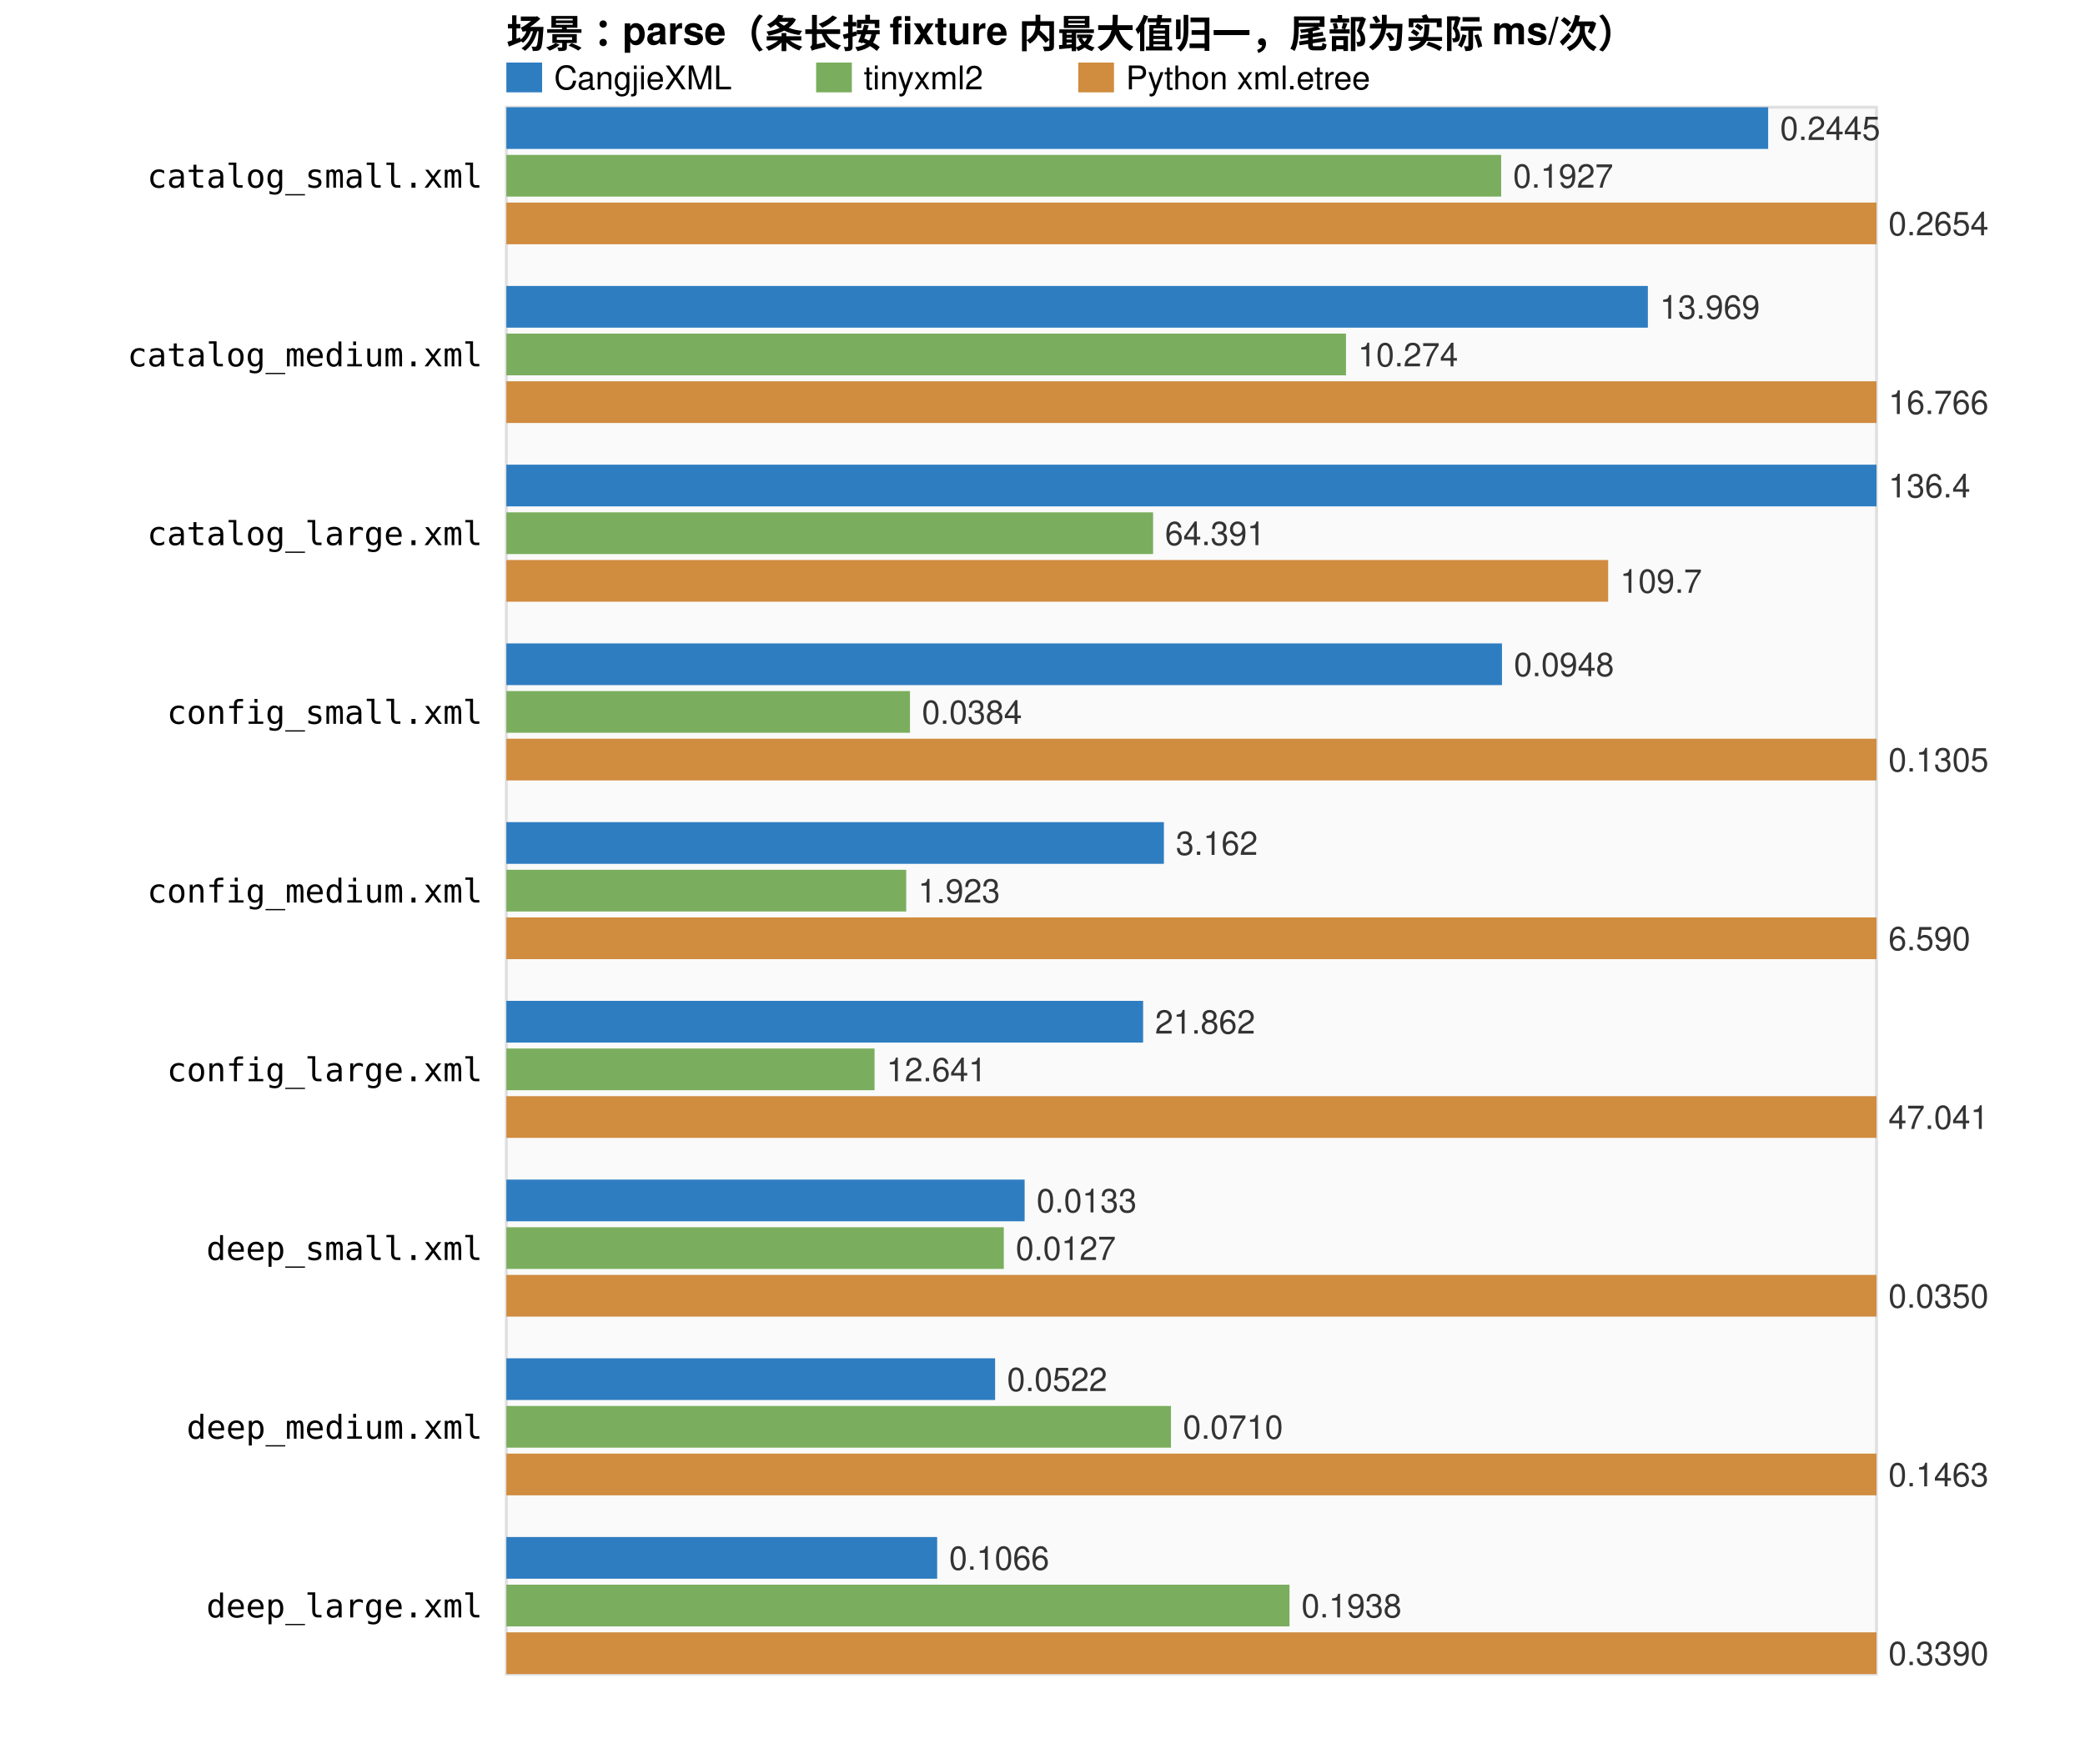
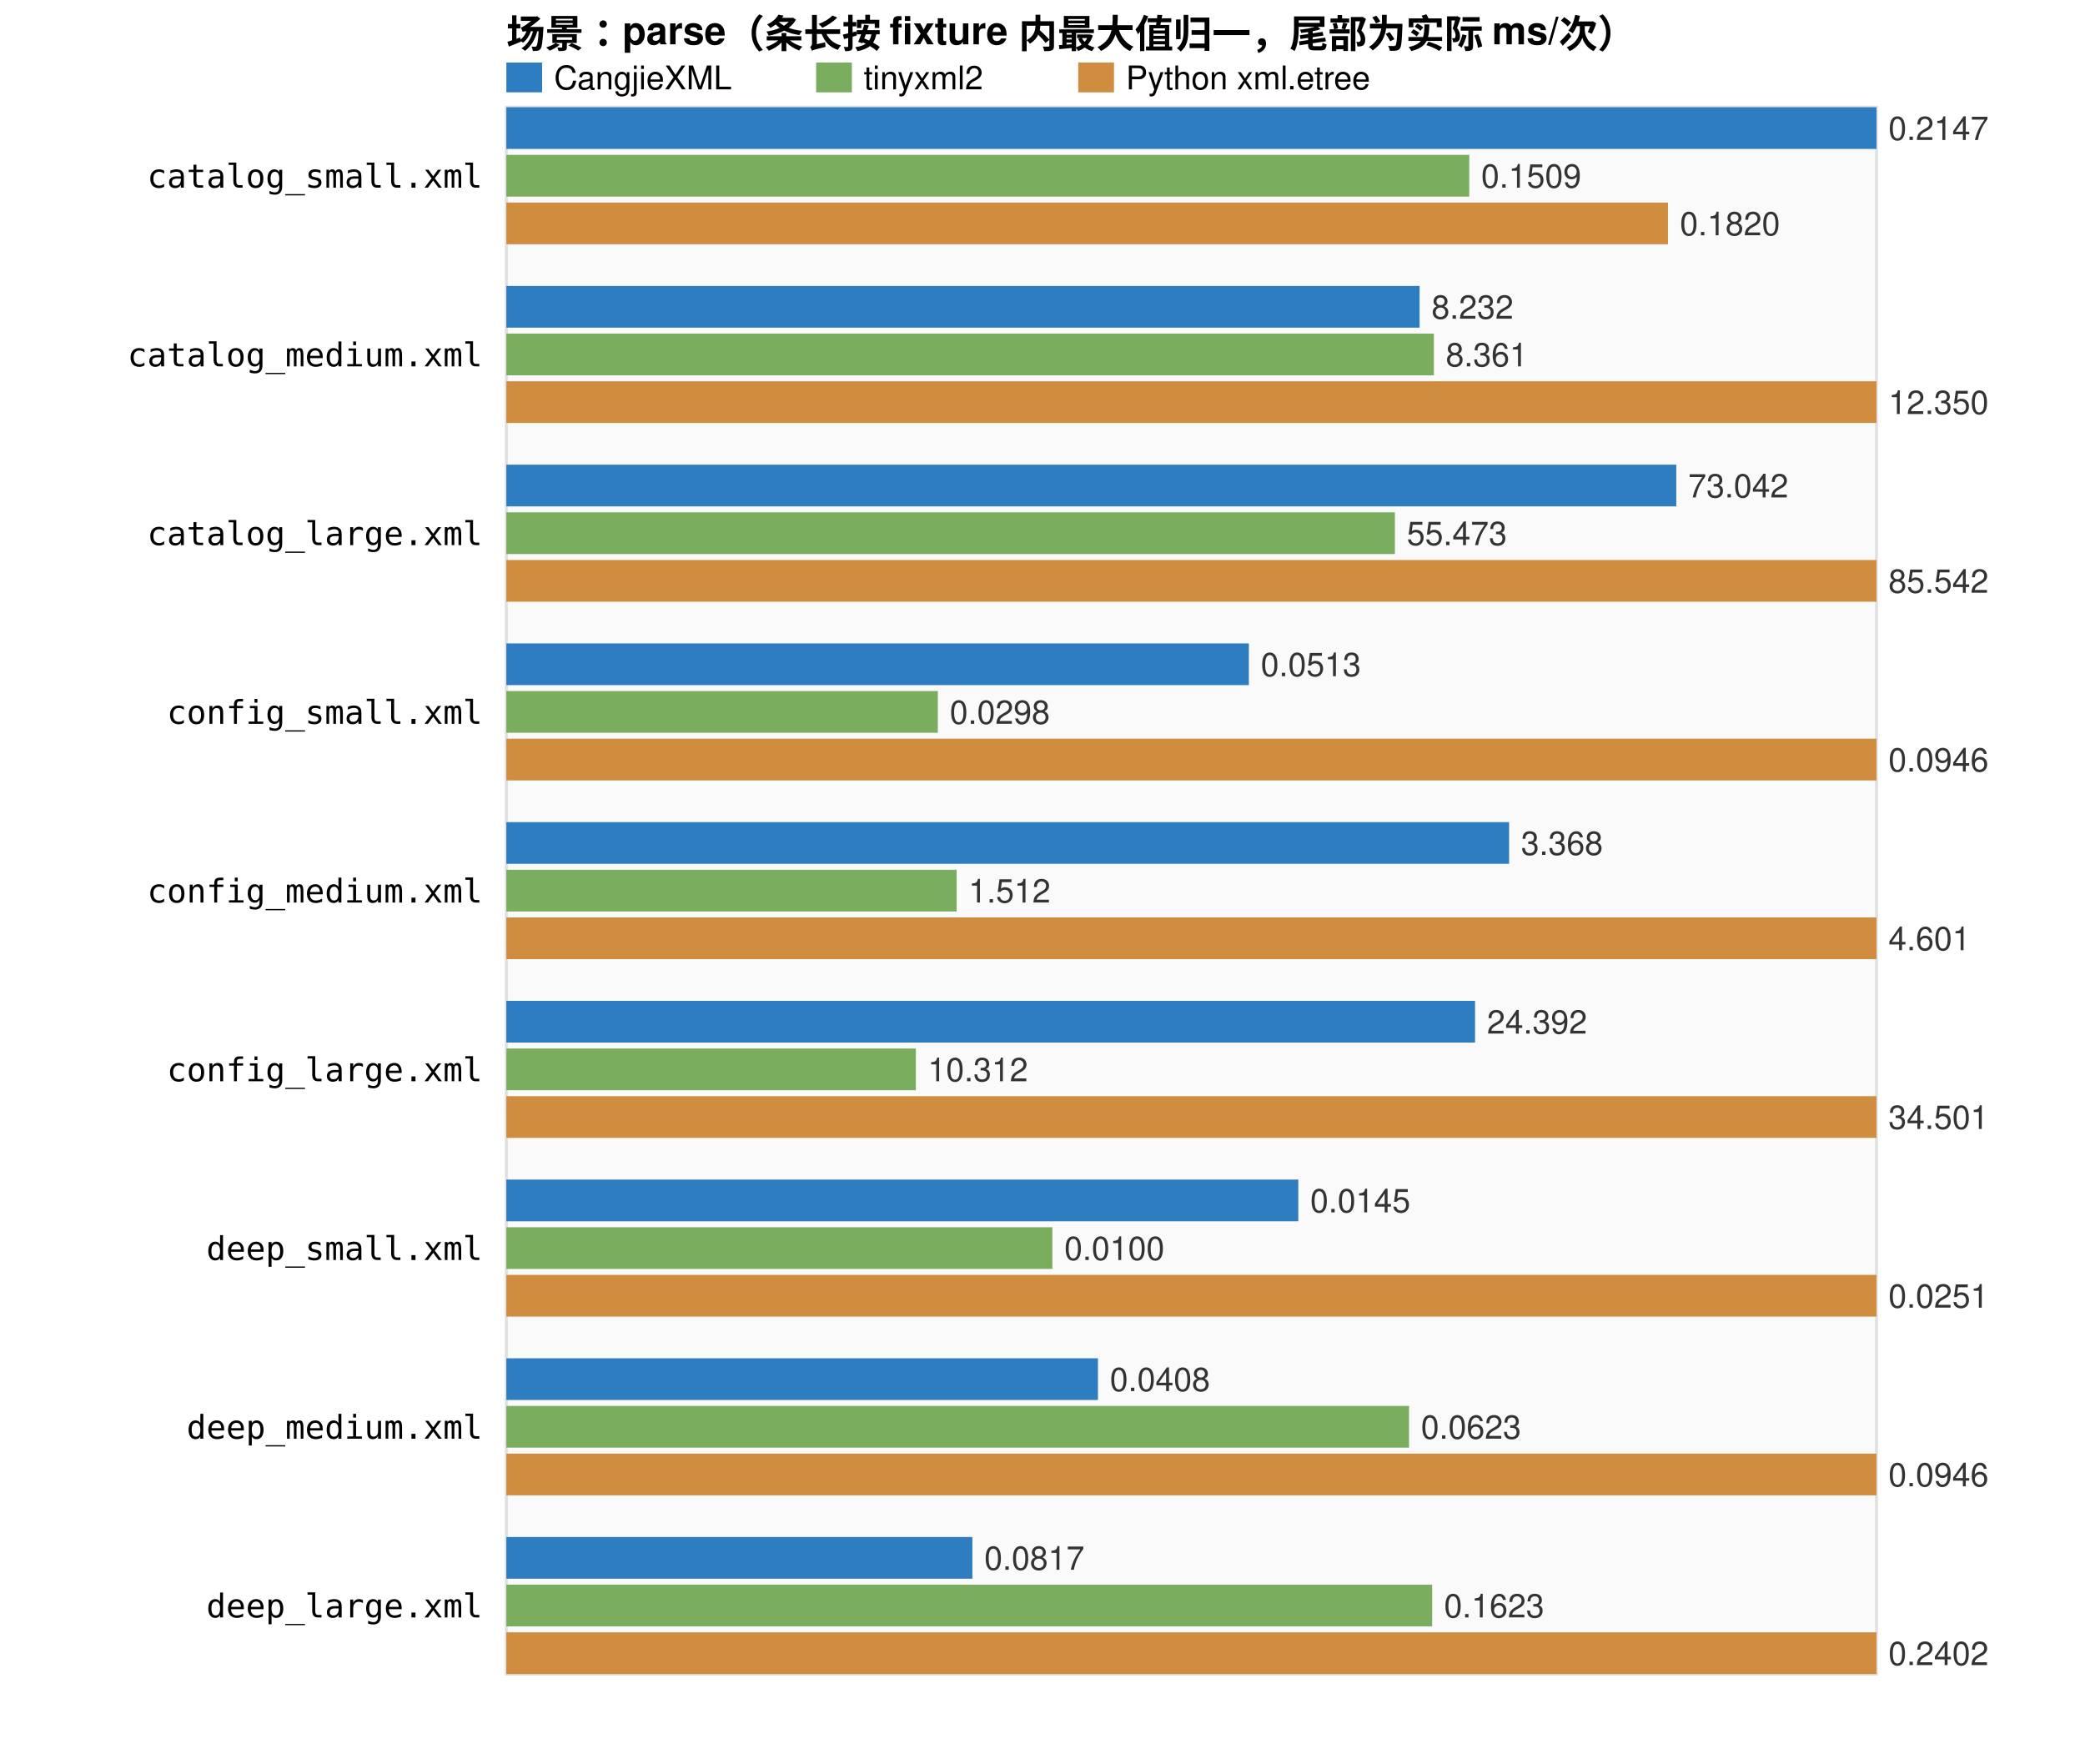
<svg xmlns="http://www.w3.org/2000/svg" viewBox="0 0 700 592" role="img" aria-label="parse 场景对比直方图" font-family="-apple-system,Segoe UI,Helvetica,Arial,sans-serif" font-size="11">
  <text x="170" y="16" font-size="13" font-weight="600">场景：parse（条长按 fixture 内最大值归一，尾部为实际 ms/次）</text>
  <rect x="170" y="21" width="12" height="10" fill="#2F7DC1" />
  <text x="186" y="30">CangjieXML</text>
  <rect x="274" y="21" width="12" height="10" fill="#7AAE5E" />
  <text x="290" y="30">tinyxml2</text>
  <rect x="362" y="21" width="12" height="10" fill="#D08C3F" />
  <text x="378" y="30">Python xml.etree</text>
  <rect x="170" y="36" width="460" height="526" fill="#fafafa" stroke="#e0e0e0" />
  <text x="162" y="63.0" text-anchor="end" font-family="ui-monospace,Menlo,Consolas,monospace">catalog_small.xml</text>
-   <rect x="170" y="36" width="423.63" height="14" fill="#2F7DC1" />
-   <text x="597.63" y="47" fill="#333">0.2445</text>
-   <rect x="170" y="52" width="333.99" height="14" fill="#7AAE5E" />
-   <text x="507.99" y="63" fill="#333">0.1927</text>
-   <rect x="170" y="68" width="460.00" height="14" fill="#D08C3F" />
-   <text x="634.00" y="79" fill="#333">0.2654</text>
+   <rect x="170" y="36" width="460.00" height="14" fill="#2F7DC1" />
+   <text x="634.00" y="47" fill="#333">0.2147</text>
+   <rect x="170" y="52" width="323.27" height="14" fill="#7AAE5E" />
+   <text x="497.27" y="63" fill="#333">0.1509</text>
+   <rect x="170" y="68" width="389.99" height="14" fill="#D08C3F" />
+   <text x="563.99" y="79" fill="#333">0.1820</text>
  <text x="162" y="123.0" text-anchor="end" font-family="ui-monospace,Menlo,Consolas,monospace">catalog_medium.xml</text>
-   <rect x="170" y="96" width="383.24" height="14" fill="#2F7DC1" />
-   <text x="557.24" y="107" fill="#333">13.969</text>
-   <rect x="170" y="112" width="281.89" height="14" fill="#7AAE5E" />
-   <text x="455.89" y="123" fill="#333">10.274</text>
+   <rect x="170" y="96" width="306.60" height="14" fill="#2F7DC1" />
+   <text x="480.60" y="107" fill="#333">8.232</text>
+   <rect x="170" y="112" width="311.40" height="14" fill="#7AAE5E" />
+   <text x="485.40" y="123" fill="#333">8.361</text>
  <rect x="170" y="128" width="460.00" height="14" fill="#D08C3F" />
-   <text x="634.00" y="139" fill="#333">16.766</text>
+   <text x="634.00" y="139" fill="#333">12.350</text>
  <text x="162" y="183.0" text-anchor="end" font-family="ui-monospace,Menlo,Consolas,monospace">catalog_large.xml</text>
-   <rect x="170" y="156" width="460.00" height="14" fill="#2F7DC1" />
-   <text x="634.00" y="167" fill="#333">136.4</text>
-   <rect x="170" y="172" width="217.13" height="14" fill="#7AAE5E" />
-   <text x="391.13" y="183" fill="#333">64.391</text>
-   <rect x="170" y="188" width="369.91" height="14" fill="#D08C3F" />
-   <text x="543.91" y="199" fill="#333">109.7</text>
+   <rect x="170" y="156" width="392.78" height="14" fill="#2F7DC1" />
+   <text x="566.78" y="167" fill="#333">73.042</text>
+   <rect x="170" y="172" width="298.31" height="14" fill="#7AAE5E" />
+   <text x="472.31" y="183" fill="#333">55.473</text>
+   <rect x="170" y="188" width="460.00" height="14" fill="#D08C3F" />
+   <text x="634.00" y="199" fill="#333">85.542</text>
  <text x="162" y="243.0" text-anchor="end" font-family="ui-monospace,Menlo,Consolas,monospace">config_small.xml</text>
-   <rect x="170" y="216" width="334.26" height="14" fill="#2F7DC1" />
-   <text x="508.26" y="227" fill="#333">0.0948</text>
-   <rect x="170" y="232" width="135.51" height="14" fill="#7AAE5E" />
-   <text x="309.51" y="243" fill="#333">0.0384</text>
+   <rect x="170" y="216" width="249.28" height="14" fill="#2F7DC1" />
+   <text x="423.28" y="227" fill="#333">0.0513</text>
+   <rect x="170" y="232" width="144.86" height="14" fill="#7AAE5E" />
+   <text x="318.86" y="243" fill="#333">0.0298</text>
  <rect x="170" y="248" width="460.00" height="14" fill="#D08C3F" />
-   <text x="634.00" y="259" fill="#333">0.1305</text>
+   <text x="634.00" y="259" fill="#333">0.0946</text>
  <text x="162" y="303.0" text-anchor="end" font-family="ui-monospace,Menlo,Consolas,monospace">config_medium.xml</text>
-   <rect x="170" y="276" width="220.76" height="14" fill="#2F7DC1" />
-   <text x="394.76" y="287" fill="#333">3.162</text>
-   <rect x="170" y="292" width="134.24" height="14" fill="#7AAE5E" />
-   <text x="308.24" y="303" fill="#333">1.923</text>
+   <rect x="170" y="276" width="336.65" height="14" fill="#2F7DC1" />
+   <text x="510.65" y="287" fill="#333">3.368</text>
+   <rect x="170" y="292" width="151.18" height="14" fill="#7AAE5E" />
+   <text x="325.18" y="303" fill="#333">1.512</text>
  <rect x="170" y="308" width="460.00" height="14" fill="#D08C3F" />
-   <text x="634.00" y="319" fill="#333">6.590</text>
+   <text x="634.00" y="319" fill="#333">4.601</text>
  <text x="162" y="363.0" text-anchor="end" font-family="ui-monospace,Menlo,Consolas,monospace">config_large.xml</text>
-   <rect x="170" y="336" width="213.78" height="14" fill="#2F7DC1" />
-   <text x="387.78" y="347" fill="#333">21.862</text>
-   <rect x="170" y="352" width="123.61" height="14" fill="#7AAE5E" />
-   <text x="297.61" y="363" fill="#333">12.641</text>
+   <rect x="170" y="336" width="325.22" height="14" fill="#2F7DC1" />
+   <text x="499.22" y="347" fill="#333">24.392</text>
+   <rect x="170" y="352" width="137.49" height="14" fill="#7AAE5E" />
+   <text x="311.49" y="363" fill="#333">10.312</text>
  <rect x="170" y="368" width="460.00" height="14" fill="#D08C3F" />
-   <text x="634.00" y="379" fill="#333">47.041</text>
+   <text x="634.00" y="379" fill="#333">34.501</text>
  <text x="162" y="423.0" text-anchor="end" font-family="ui-monospace,Menlo,Consolas,monospace">deep_small.xml</text>
-   <rect x="170" y="396" width="174.00" height="14" fill="#2F7DC1" />
-   <text x="348.00" y="407" fill="#333">0.0133</text>
-   <rect x="170" y="412" width="167.01" height="14" fill="#7AAE5E" />
-   <text x="341.01" y="423" fill="#333">0.0127</text>
+   <rect x="170" y="396" width="265.88" height="14" fill="#2F7DC1" />
+   <text x="439.88" y="407" fill="#333">0.0145</text>
+   <rect x="170" y="412" width="183.32" height="14" fill="#7AAE5E" />
+   <text x="357.32" y="423" fill="#333">0.0100</text>
  <rect x="170" y="428" width="460.00" height="14" fill="#D08C3F" />
-   <text x="634.00" y="439" fill="#333">0.0350</text>
+   <text x="634.00" y="439" fill="#333">0.0251</text>
  <text x="162" y="483.0" text-anchor="end" font-family="ui-monospace,Menlo,Consolas,monospace">deep_medium.xml</text>
-   <rect x="170" y="456" width="164.09" height="14" fill="#2F7DC1" />
-   <text x="338.09" y="467" fill="#333">0.0522</text>
-   <rect x="170" y="472" width="223.13" height="14" fill="#7AAE5E" />
-   <text x="397.13" y="483" fill="#333">0.0710</text>
+   <rect x="170" y="456" width="198.62" height="14" fill="#2F7DC1" />
+   <text x="372.62" y="467" fill="#333">0.0408</text>
+   <rect x="170" y="472" width="303.06" height="14" fill="#7AAE5E" />
+   <text x="477.06" y="483" fill="#333">0.0623</text>
  <rect x="170" y="488" width="460.00" height="14" fill="#D08C3F" />
-   <text x="634.00" y="499" fill="#333">0.1463</text>
+   <text x="634.00" y="499" fill="#333">0.0946</text>
  <text x="162" y="543.0" text-anchor="end" font-family="ui-monospace,Menlo,Consolas,monospace">deep_large.xml</text>
-   <rect x="170" y="516" width="144.64" height="14" fill="#2F7DC1" />
-   <text x="318.64" y="527" fill="#333">0.1066</text>
-   <rect x="170" y="532" width="262.93" height="14" fill="#7AAE5E" />
-   <text x="436.93" y="543" fill="#333">0.1938</text>
+   <rect x="170" y="516" width="156.46" height="14" fill="#2F7DC1" />
+   <text x="330.46" y="527" fill="#333">0.0817</text>
+   <rect x="170" y="532" width="310.81" height="14" fill="#7AAE5E" />
+   <text x="484.81" y="543" fill="#333">0.1623</text>
  <rect x="170" y="548" width="460.00" height="14" fill="#D08C3F" />
-   <text x="634.00" y="559" fill="#333">0.3390</text>
+   <text x="634.00" y="559" fill="#333">0.2402</text>
</svg>
